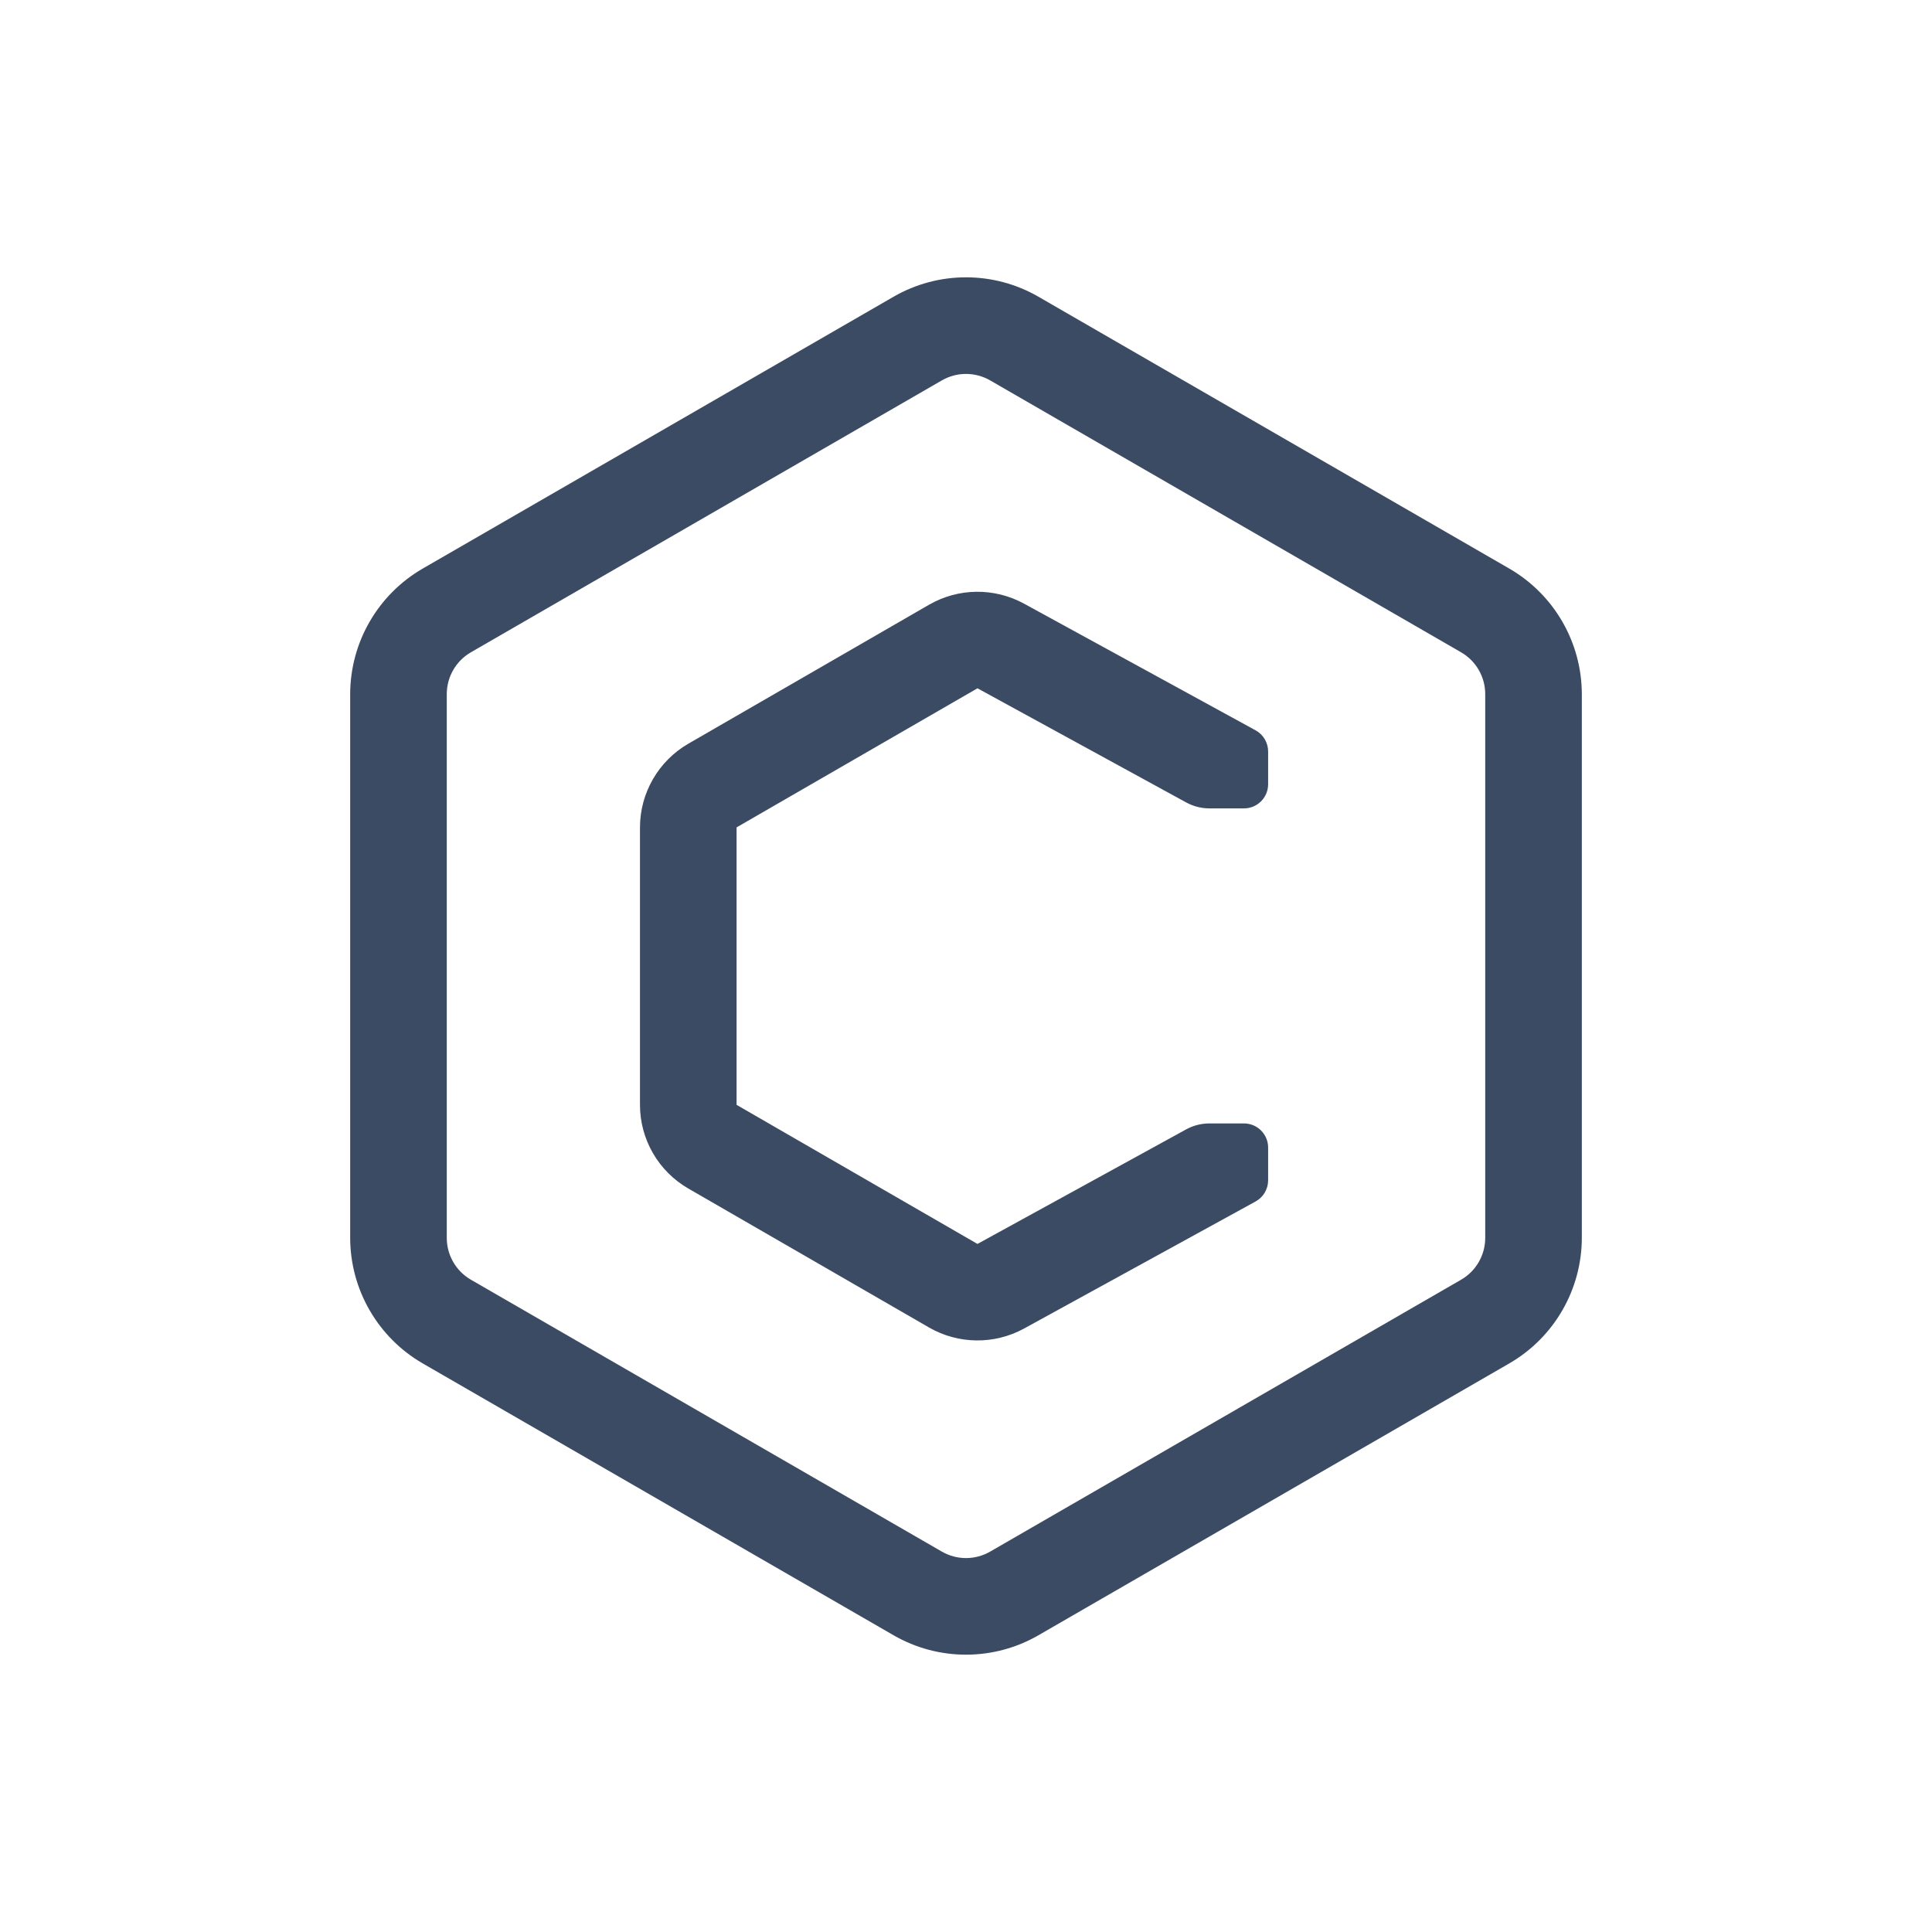
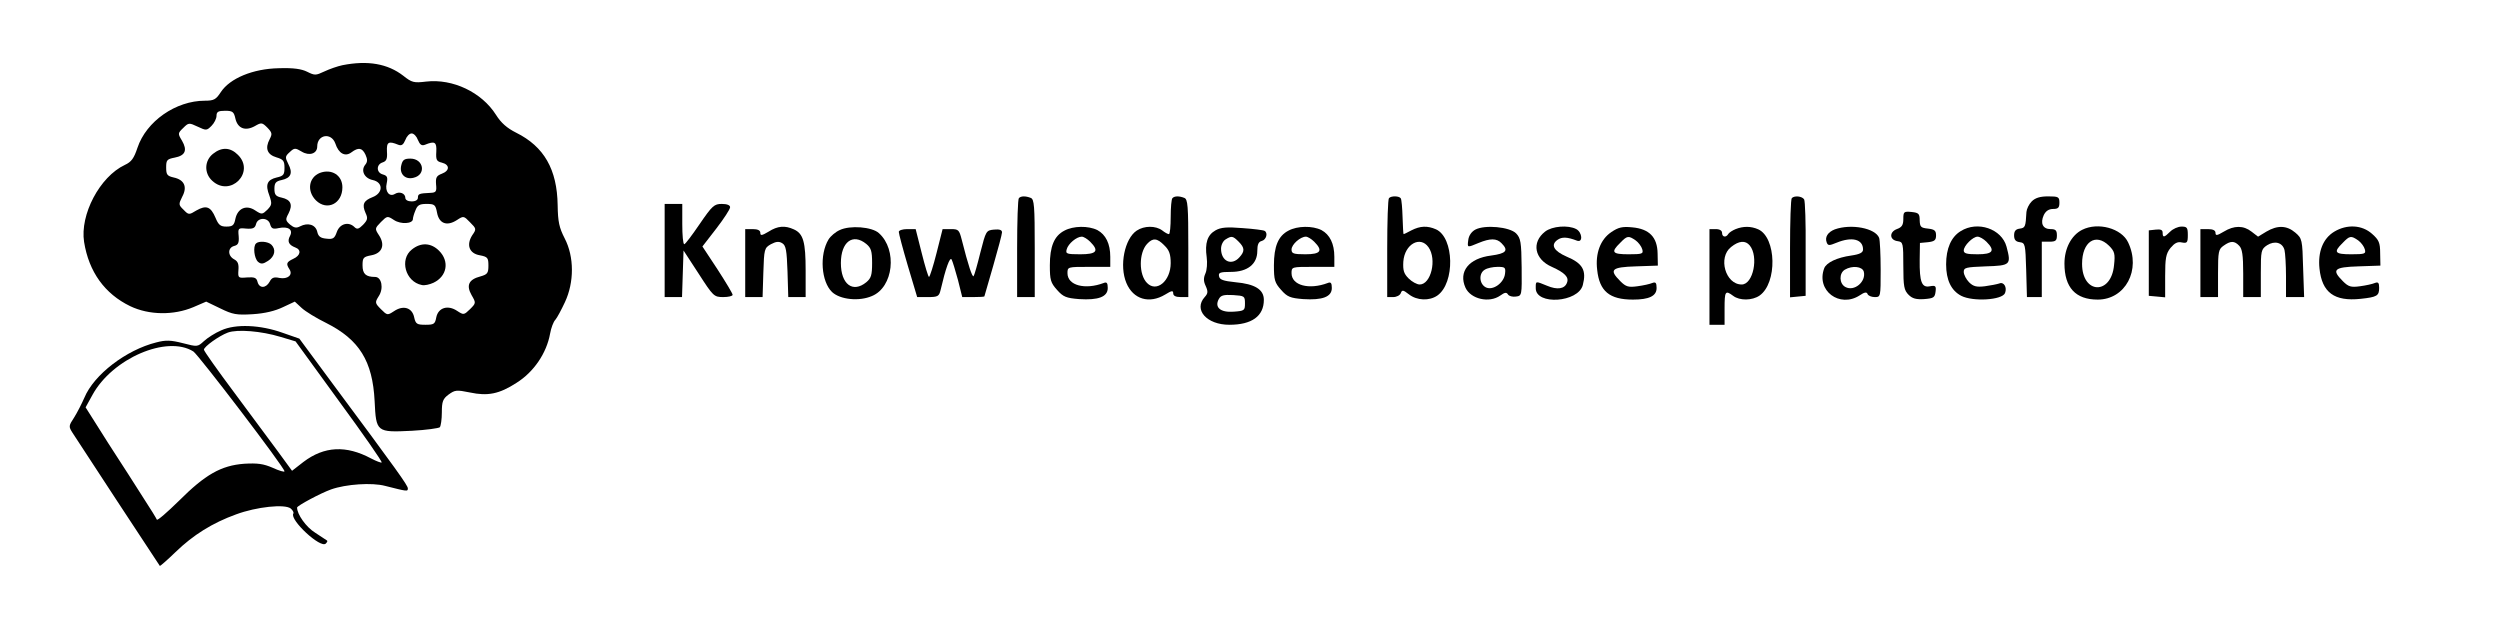
- <svg xmlns="http://www.w3.org/2000/svg" viewBox="0 0 160 160">
-   <defs>
-     <style>
-       .cls-1 {
-         fill: #3c4b64;
-       }
-     </style>
-   </defs>
-   <g id="Warstwa_1" data-name="Warstwa 1">
-     <g>
-       <path class="cls-1" d="M125,47.091,86,24.574a12,12,0,0,0-12,0L35,47.091a12.034,12.034,0,0,0-6,10.392v45.033a12.034,12.034,0,0,0,6,10.392l39,22.517a11.999,11.999,0,0,0,12,0l39-22.517a12.034,12.034,0,0,0,6-10.392V57.483A12.034,12.034,0,0,0,125,47.091Zm-2,55.426a4,4,0,0,1-2,3.464L82,128.497a4,4,0,0,1-4,0L39,105.981a4,4,0,0,1-2-3.464V57.483a4,4,0,0,1,2-3.464L78,31.503a4,4,0,0,1,4,0l39,22.517a4,4,0,0,1,2,3.464Z" />
-       <path class="cls-1" d="M103.022,93.038h-2.866a4,4,0,0,0-1.925.493L80.95,103.017,61,91.498V68.521L80.95,57.002l17.289,9.455a4,4,0,0,0,1.919.49h2.863a2,2,0,0,0,2-2V62.236a2,2,0,0,0-1.04-1.755L84.793,49.985a8.039,8.039,0,0,0-7.843.09L57,61.593A8.024,8.024,0,0,0,53,68.522v22.976a8,8,0,0,0,4,6.928l19.95,11.518a8.042,8.042,0,0,0,7.843.088l19.19-10.531a2,2,0,0,0,1.038-1.753v-2.71A2,2,0,0,0,103.022,93.038Z" />
-     </g>
+ <svg xmlns="http://www.w3.org/2000/svg" version="1.0" width="993pt" height="251pt" viewBox="0 0 993 251" preserveAspectRatio="xMidYMid meet">
+   <g transform="translate(0,251) scale(0.1,-0.1)" fill="#000000" stroke="none">
+     <path d="M1360 2251 c-19 -4 -51 -15 -72 -25 -34 -16 -38 -16 -68 -1 -22 11 -54 16 -113 14 -102 -2 -194 -40 -230 -95 -19 -29 -27 -34 -63 -34 -116 0 -233 -82 -268 -187 -14 -42 -24 -56 -50 -68 -100 -47 -179 -198 -162 -306 19 -119 82 -206 183 -255 75 -36 173 -37 251 -4 l51 22 56 -27 c49 -24 64 -27 129 -23 48 3 89 13 120 28 l47 22 27 -25 c15 -14 59 -41 98 -60 131 -66 184 -151 192 -310 6 -124 7 -125 149 -118 56 3 105 10 110 14 4 5 8 31 8 59 0 43 4 54 27 71 25 18 31 19 85 8 70 -15 116 -6 184 38 69 43 120 118 134 196 4 22 13 47 21 55 7 8 24 40 38 70 37 79 37 180 -1 253 -22 43 -27 66 -28 132 -2 142 -54 233 -165 288 -36 18 -60 39 -80 71 -57 90 -172 144 -277 132 -49 -6 -57 -4 -91 23 -62 48 -141 62 -242 42z m-425 -212 c9 -39 39 -51 77 -30 26 15 29 15 50 -6 19 -20 20 -25 9 -46 -19 -36 -10 -61 27 -72 27 -8 32 -14 32 -41 0 -28 -4 -33 -31 -39 -38 -9 -46 -28 -29 -72 11 -32 10 -37 -8 -56 -20 -19 -22 -20 -48 -3 -35 24 -70 9 -79 -33 -5 -26 -11 -31 -36 -31 -23 0 -31 6 -43 35 -19 45 -37 51 -76 29 -29 -18 -31 -18 -51 3 -20 19 -20 22 -5 52 21 39 8 67 -34 76 -26 6 -30 11 -30 40 0 29 3 33 34 39 42 8 51 29 29 67 -17 28 -17 30 5 51 21 21 23 21 57 5 34 -16 36 -16 55 3 11 11 20 29 20 40 0 16 7 20 34 20 30 0 35 -4 41 -31z m725 -85 c8 -19 15 -24 28 -19 39 16 47 11 45 -27 -2 -33 1 -39 22 -44 32 -8 32 -32 0 -44 -21 -8 -25 -15 -23 -42 3 -29 0 -33 -22 -34 -45 -2 -50 -4 -50 -19 0 -9 -9 -15 -25 -15 -15 0 -25 6 -25 14 0 18 -23 27 -41 16 -22 -14 -41 9 -33 42 5 24 2 30 -15 35 -27 7 -27 40 -1 48 15 5 19 14 17 43 -2 38 6 43 45 27 13 -5 20 0 28 19 5 14 16 26 25 26 9 0 20 -12 25 -26z m-328 -14 c13 -40 39 -54 64 -35 28 21 43 18 56 -10 8 -18 8 -28 -1 -39 -19 -23 -4 -54 29 -61 43 -9 42 -52 0 -68 -36 -14 -43 -29 -28 -63 10 -21 8 -28 -10 -47 -17 -17 -24 -19 -34 -9 -23 23 -58 14 -70 -19 -9 -26 -15 -30 -41 -27 -24 2 -33 9 -37 28 -7 28 -37 37 -68 21 -15 -8 -24 -6 -40 7 -18 16 -19 20 -6 44 18 35 9 55 -27 63 -24 5 -29 12 -29 35 0 23 5 30 29 35 37 8 45 28 26 64 -13 26 -13 30 6 47 18 17 22 17 47 2 31 -19 62 -8 62 20 0 48 56 57 72 12z m404 -275 c8 -43 39 -55 79 -29 26 17 27 17 52 -9 25 -25 26 -27 9 -51 -25 -39 -12 -73 30 -80 31 -6 34 -10 34 -41 0 -30 -4 -35 -32 -43 -46 -12 -57 -35 -35 -74 18 -31 18 -32 -6 -56 -24 -23 -25 -24 -51 -7 -37 25 -75 13 -83 -25 -5 -27 -9 -30 -43 -30 -34 0 -39 3 -45 30 -8 38 -43 49 -80 24 -26 -17 -27 -17 -52 8 -24 24 -24 27 -9 51 21 31 12 77 -14 77 -37 0 -50 12 -50 46 0 30 3 34 35 40 43 8 56 41 30 80 -17 26 -16 27 8 52 25 25 26 25 52 8 27 -18 75 -15 75 4 0 5 4 20 10 34 8 21 16 26 44 26 32 0 36 -3 42 -35z m-663 -46 c5 -17 11 -20 34 -15 38 8 58 -6 45 -31 -12 -22 -5 -36 21 -46 25 -9 21 -32 -8 -45 -27 -13 -30 -19 -15 -42 14 -22 -7 -40 -40 -34 -22 5 -31 1 -39 -15 -15 -27 -41 -27 -48 -1 -4 17 -12 20 -42 18 -35 -3 -36 -2 -34 29 2 24 -2 35 -17 43 -26 14 -26 46 0 53 16 4 20 12 18 39 -3 32 -2 33 30 30 27 -2 35 2 39 18 7 28 49 27 56 -1z" />
+     <path d="M846 1899 c-34 -27 -36 -77 -3 -107 72 -67 172 34 102 103 -30 30 -64 32 -99 4z" />
+     <path d="M1594 1854 c-9 -34 15 -59 49 -50 51 12 40 76 -13 76 -24 0 -31 -5 -36 -26z" />
+     <path d="M1270 1823 c-44 -18 -52 -72 -15 -109 44 -43 105 -13 105 52 0 48 -43 75 -90 57z" />
+     <path d="M1636 1519 c-50 -39 -26 -128 39 -141 11 -3 32 2 47 9 54 26 64 85 22 127 -32 32 -72 34 -108 5z" />
+     <path d="M1017 1543 c-13 -12 -7 -60 8 -73 12 -10 20 -9 40 4 27 18 32 45 13 64 -13 13 -50 16 -61 5z" />
+     <path d="M4047 1723 c-4 -3 -7 -93 -7 -200 l0 -193 35 0 35 0 0 194 c0 168 -2 195 -16 200 -20 8 -39 8 -47 -1z" />
+     <path d="M4657 1723 c-4 -3 -7 -37 -7 -75 0 -37 -3 -68 -7 -68 -5 0 -17 7 -27 15 -26 19 -71 19 -101 -1 -48 -32 -70 -139 -41 -208 27 -65 91 -84 154 -46 26 16 32 17 32 5 0 -10 10 -15 30 -15 l30 0 0 194 c0 168 -2 195 -16 200 -20 8 -39 8 -47 -1z m-32 -188 c19 -18 25 -35 25 -70 0 -71 -56 -118 -94 -79 -33 33 -33 119 0 155 23 25 40 24 69 -6z" />
+     <path d="M5517 1723 c-4 -3 -7 -93 -7 -200 l0 -193 24 0 c13 0 27 7 30 16 5 13 9 13 32 -5 32 -25 81 -27 113 -5 71 50 67 230 -5 263 -34 15 -63 14 -98 -4 -15 -8 -29 -15 -31 -15 -1 0 -3 30 -4 67 -1 36 -4 70 -7 75 -6 10 -38 11 -47 1z m157 -195 c34 -48 10 -148 -35 -148 -11 0 -31 11 -44 24 -19 19 -23 32 -21 67 5 69 67 104 100 57z" />
+     <path d="M7117 1723 c-4 -3 -7 -94 -7 -200 l0 -194 31 3 31 3 0 186 c1 102 -2 191 -6 197 -8 13 -39 16 -49 5z" />
+     <path d="M8070 1710 c-11 -11 -20 -30 -21 -42 -3 -59 -5 -63 -26 -66 -17 -2 -23 -10 -23 -27 0 -17 6 -25 23 -27 21 -3 22 -8 25 -110 l3 -108 29 0 30 0 0 110 0 110 30 0 c25 0 30 4 30 25 0 20 -5 25 -25 25 -31 0 -42 23 -27 56 8 16 20 24 37 24 20 0 25 5 25 25 0 23 -4 25 -45 25 -32 0 -51 -6 -65 -20z" />
+     <path d="M2640 1515 l0 -185 35 0 34 0 3 93 3 92 60 -92 c58 -90 61 -93 98 -93 20 0 37 4 37 9 0 5 -27 50 -60 101 l-60 91 55 71 c30 39 55 77 55 85 0 8 -12 13 -33 13 -30 0 -38 -7 -88 -80 -30 -44 -57 -80 -61 -80 -5 0 -8 36 -8 80 l0 80 -35 0 -35 0 0 -185z" />
+     <path d="M7560 1640 c0 -24 -6 -33 -26 -40 -31 -12 -29 -44 4 -48 21 -3 22 -8 22 -98 0 -82 3 -97 21 -115 15 -15 30 -19 62 -17 37 3 42 6 45 29 3 23 0 26 -22 22 -33 -7 -42 17 -41 105 l1 67 32 3 c26 3 32 8 32 27 0 19 -6 24 -32 27 -29 3 -32 7 -33 33 0 26 -4 30 -32 33 -31 3 -33 1 -33 -28z" />
+     <path d="M3053 1590 c-27 -16 -33 -17 -33 -5 0 10 -10 15 -30 15 l-30 0 0 -135 0 -135 35 0 34 0 3 97 c3 94 4 98 30 113 21 11 32 12 45 4 15 -9 18 -29 21 -113 l3 -101 34 0 35 0 0 105 c0 114 -9 147 -47 164 -35 16 -64 14 -100 -9z" />
+     <path d="M3335 1596 c-16 -7 -36 -24 -44 -37 -37 -61 -29 -168 14 -209 32 -30 107 -38 158 -16 86 35 102 184 28 250 -27 25 -115 32 -156 12z m106 -55 c19 -16 23 -28 23 -76 0 -48 -4 -60 -23 -76 -54 -44 -101 -8 -101 76 0 84 47 120 101 76z" />
+     <path d="M4228 1594 c-41 -21 -58 -63 -58 -138 0 -58 3 -69 29 -98 24 -27 36 -32 87 -36 77 -5 114 9 114 44 0 20 -4 25 -16 20 -74 -28 -144 -10 -144 39 0 25 1 25 85 25 l85 0 0 40 c0 52 -18 88 -51 106 -36 18 -96 17 -131 -2z m102 -44 c37 -37 26 -50 -39 -50 -55 0 -59 2 -54 20 6 22 39 50 60 50 7 0 22 -9 33 -20z" />
+     <path d="M4828 1595 c-32 -18 -43 -50 -35 -107 3 -22 1 -51 -5 -64 -8 -18 -8 -31 1 -50 10 -22 9 -30 -4 -44 -45 -50 8 -110 98 -110 89 0 137 34 137 99 0 41 -35 63 -113 70 -48 5 -63 10 -65 24 -3 14 4 17 47 17 66 0 105 31 105 83 0 26 5 37 18 40 18 5 25 32 11 40 -5 3 -44 8 -88 11 -62 5 -86 3 -107 -9z m92 -45 c24 -24 25 -38 3 -62 -31 -35 -73 -16 -73 34 0 15 8 31 18 37 24 15 29 14 52 -9z m25 -245 c0 -28 -2 -30 -45 -33 -52 -4 -77 17 -59 50 8 15 19 18 57 16 45 -3 47 -4 47 -33z" />
+     <path d="M5118 1594 c-41 -21 -58 -63 -58 -138 0 -58 3 -69 29 -98 24 -27 36 -32 87 -36 77 -5 114 9 114 44 0 20 -4 25 -16 20 -74 -28 -144 -10 -144 39 0 25 1 25 85 25 l85 0 0 40 c0 52 -18 88 -51 106 -36 18 -96 17 -131 -2z m102 -44 c36 -36 26 -50 -35 -50 -48 0 -55 3 -55 19 0 20 35 51 57 51 7 0 22 -9 33 -20z" />
+     <path d="M5860 1598 c-15 -8 -26 -24 -28 -41 -4 -32 -5 -31 41 -12 46 19 72 19 91 -1 29 -29 19 -41 -41 -49 -89 -11 -131 -64 -102 -128 21 -45 94 -62 138 -31 18 13 25 14 31 4 4 -6 18 -10 31 -8 24 3 24 4 23 116 -1 101 -4 116 -22 135 -26 26 -124 35 -162 15z m118 -175 c-4 -37 -49 -69 -77 -54 -26 14 -28 56 -3 70 9 6 32 11 50 11 30 0 33 -2 30 -27z" />
+     <path d="M6137 1590 c-55 -43 -42 -110 27 -140 51 -23 69 -41 60 -63 -9 -25 -39 -29 -79 -12 -47 19 -45 20 -45 -10 0 -68 169 -57 187 13 15 58 0 86 -65 113 -50 22 -64 46 -36 66 18 13 39 12 78 -3 24 -9 21 33 -3 46 -32 17 -96 12 -124 -10z" />
+     <path d="M6400 1588 c-43 -29 -64 -84 -56 -150 9 -85 49 -118 142 -118 64 0 94 14 94 46 0 21 -4 25 -17 20 -9 -4 -36 -10 -59 -13 -36 -5 -46 -2 -68 20 -46 46 -36 56 62 59 l87 3 -1 48 c-1 65 -33 98 -101 104 -39 4 -55 0 -83 -19z m97 -33 c11 -8 23 -24 26 -35 5 -18 1 -20 -54 -20 -65 0 -72 8 -34 45 28 29 33 30 62 10z" />
+     <path d="M6894 1600 c-12 -5 -25 -13 -29 -19 -9 -16 -25 -13 -25 4 0 9 -9 15 -25 15 l-25 0 0 -190 0 -190 30 0 30 0 0 65 c0 69 3 73 34 50 26 -20 76 -19 105 1 71 50 67 230 -5 263 -29 13 -60 13 -90 1z m56 -65 c36 -44 14 -155 -32 -155 -65 0 -95 108 -42 149 31 25 57 27 74 6z" />
+     <path d="M7288 1599 c-28 -11 -41 -31 -32 -53 5 -12 10 -12 39 0 61 25 105 14 105 -27 0 -12 -12 -19 -47 -24 -57 -8 -98 -28 -107 -50 -34 -89 61 -160 141 -108 19 13 28 14 31 5 2 -6 15 -12 28 -12 24 0 24 0 24 109 0 60 -3 117 -6 126 -15 39 -111 57 -176 34z m115 -168 c10 -40 -38 -80 -73 -61 -25 13 -26 55 -2 69 29 17 69 13 75 -8z" />
+     <path d="M7788 1592 c-38 -23 -58 -69 -58 -132 0 -62 20 -104 60 -125 47 -24 163 -17 174 11 9 23 -5 46 -23 38 -9 -3 -35 -8 -57 -11 -33 -4 -46 -1 -63 16 -11 11 -21 30 -21 41 0 17 8 19 87 22 99 3 102 6 83 78 -19 71 -115 104 -182 62z m102 -42 c36 -36 26 -50 -35 -50 -42 0 -55 3 -55 15 0 19 36 55 55 55 8 0 24 -9 35 -20z" />
+     <path d="M8270 1597 c-43 -22 -70 -74 -70 -134 0 -95 44 -143 132 -143 110 0 173 118 121 227 -26 56 -120 82 -183 50z m107 -63 c22 -22 25 -32 20 -77 -11 -120 -127 -116 -127 5 0 88 54 124 107 72z" />
+     <path d="M8620 1590 c-24 -24 -30 -25 -30 -4 0 11 -8 14 -27 12 l-28 -3 0 -130 0 -130 33 -3 32 -3 0 84 c0 71 3 89 21 112 16 19 28 26 45 22 21 -4 24 -1 24 29 0 30 -3 34 -25 34 -14 0 -34 -9 -45 -20z" />
+     <path d="M8833 1590 c-27 -16 -33 -17 -33 -5 0 10 -10 15 -30 15 l-30 0 0 -135 0 -135 35 0 35 0 0 94 c0 87 2 96 22 110 28 20 43 20 62 0 12 -12 16 -37 16 -110 l0 -94 35 0 35 0 0 95 c0 89 1 95 25 111 30 19 61 11 69 -19 3 -12 6 -59 6 -104 l0 -83 36 0 36 0 -4 116 c-3 112 -4 117 -31 140 -34 29 -71 30 -115 4 l-33 -20 -26 20 c-32 25 -69 25 -110 0z" />
+     <path d="M9272 1590 c-45 -27 -66 -80 -59 -147 10 -95 59 -131 163 -120 66 7 74 12 74 44 0 20 -4 24 -17 19 -9 -4 -36 -10 -59 -13 -36 -5 -46 -2 -68 20 -46 46 -36 56 62 59 l87 3 -1 49 c0 42 -5 53 -32 77 -40 36 -100 39 -150 9z m95 -35 c11 -8 23 -24 26 -35 5 -18 1 -20 -54 -20 -65 0 -72 8 -34 45 28 29 33 30 62 10z" />
+     <path d="M3570 1589 c0 -7 16 -67 36 -135 l37 -124 43 0 c39 0 44 3 50 28 20 86 37 134 44 121 4 -8 15 -44 25 -81 l17 -68 44 0 c24 0 44 1 44 3 0 1 16 56 35 121 19 66 35 126 35 133 0 10 -10 13 -32 11 -31 -3 -32 -5 -54 -91 -12 -49 -24 -91 -27 -94 -5 -5 -21 42 -47 145 -10 39 -13 42 -43 42 l-33 0 -24 -95 c-13 -52 -27 -95 -30 -95 -3 0 -16 43 -29 95 l-24 95 -34 0 c-18 0 -33 -5 -33 -11z" />
+     <path d="M879 1198 c-24 -10 -55 -30 -69 -43 -25 -23 -26 -23 -84 -8 -47 12 -67 13 -105 3 -120 -30 -248 -128 -286 -220 -11 -25 -29 -60 -41 -79 -21 -32 -22 -35 -6 -60 17 -27 343 -524 347 -529 1 -1 29 23 62 55 70 68 147 116 241 150 81 30 194 42 217 23 8 -7 13 -16 10 -20 -15 -25 109 -140 129 -119 5 5 8 10 5 12 -2 1 -23 15 -47 31 -36 22 -72 73 -72 100 0 7 93 57 135 72 59 21 163 28 215 14 87 -22 90 -23 90 -10 0 12 -44 73 -298 415 l-133 180 -66 23 c-89 32 -187 36 -244 10z m235 -26 l60 -18 173 -238 c96 -131 172 -240 169 -243 -2 -2 -21 5 -42 16 -99 53 -186 49 -269 -14 l-45 -35 -57 78 c-31 42 -110 148 -175 236 -65 87 -118 162 -118 167 0 12 60 55 95 68 38 14 133 6 209 -17z m-346 -58 c21 -14 362 -461 362 -476 0 -4 -21 2 -47 14 -37 16 -60 19 -113 16 -92 -7 -155 -43 -259 -147 -47 -46 -86 -80 -88 -75 -2 5 -25 43 -52 84 -26 41 -89 140 -140 218 l-91 144 27 49 c79 145 296 239 401 173z" />
  </g>
</svg>
